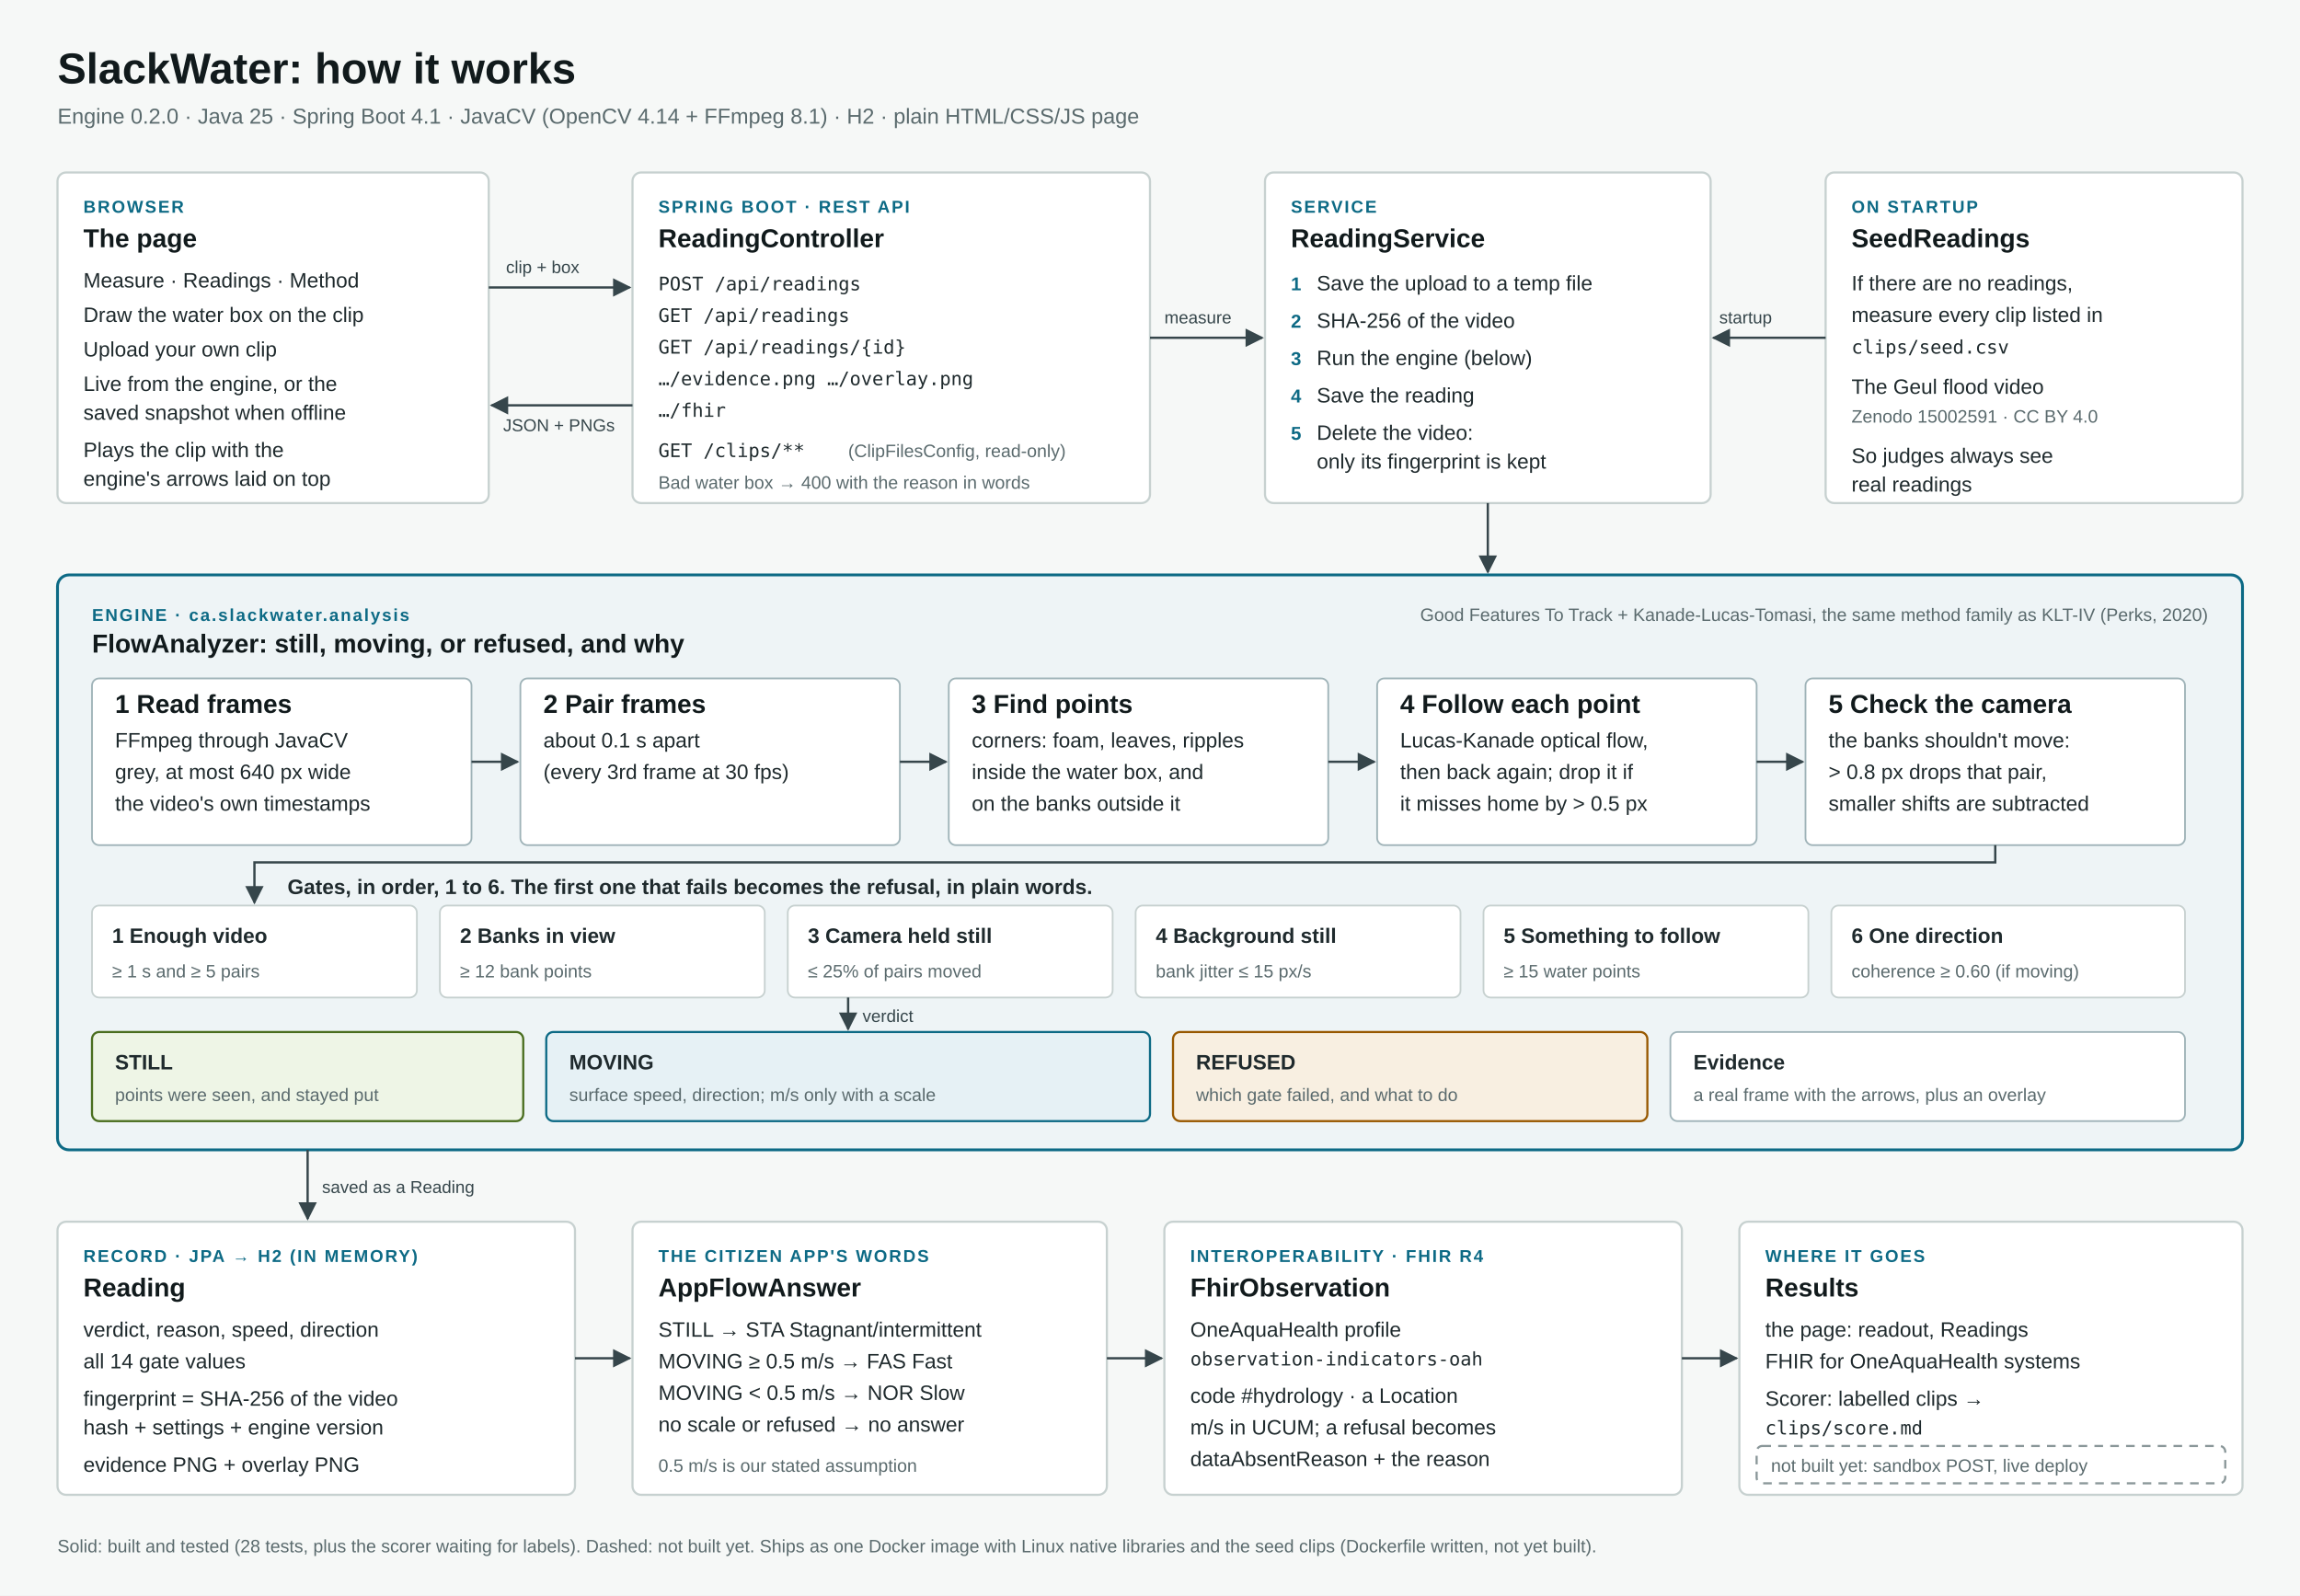
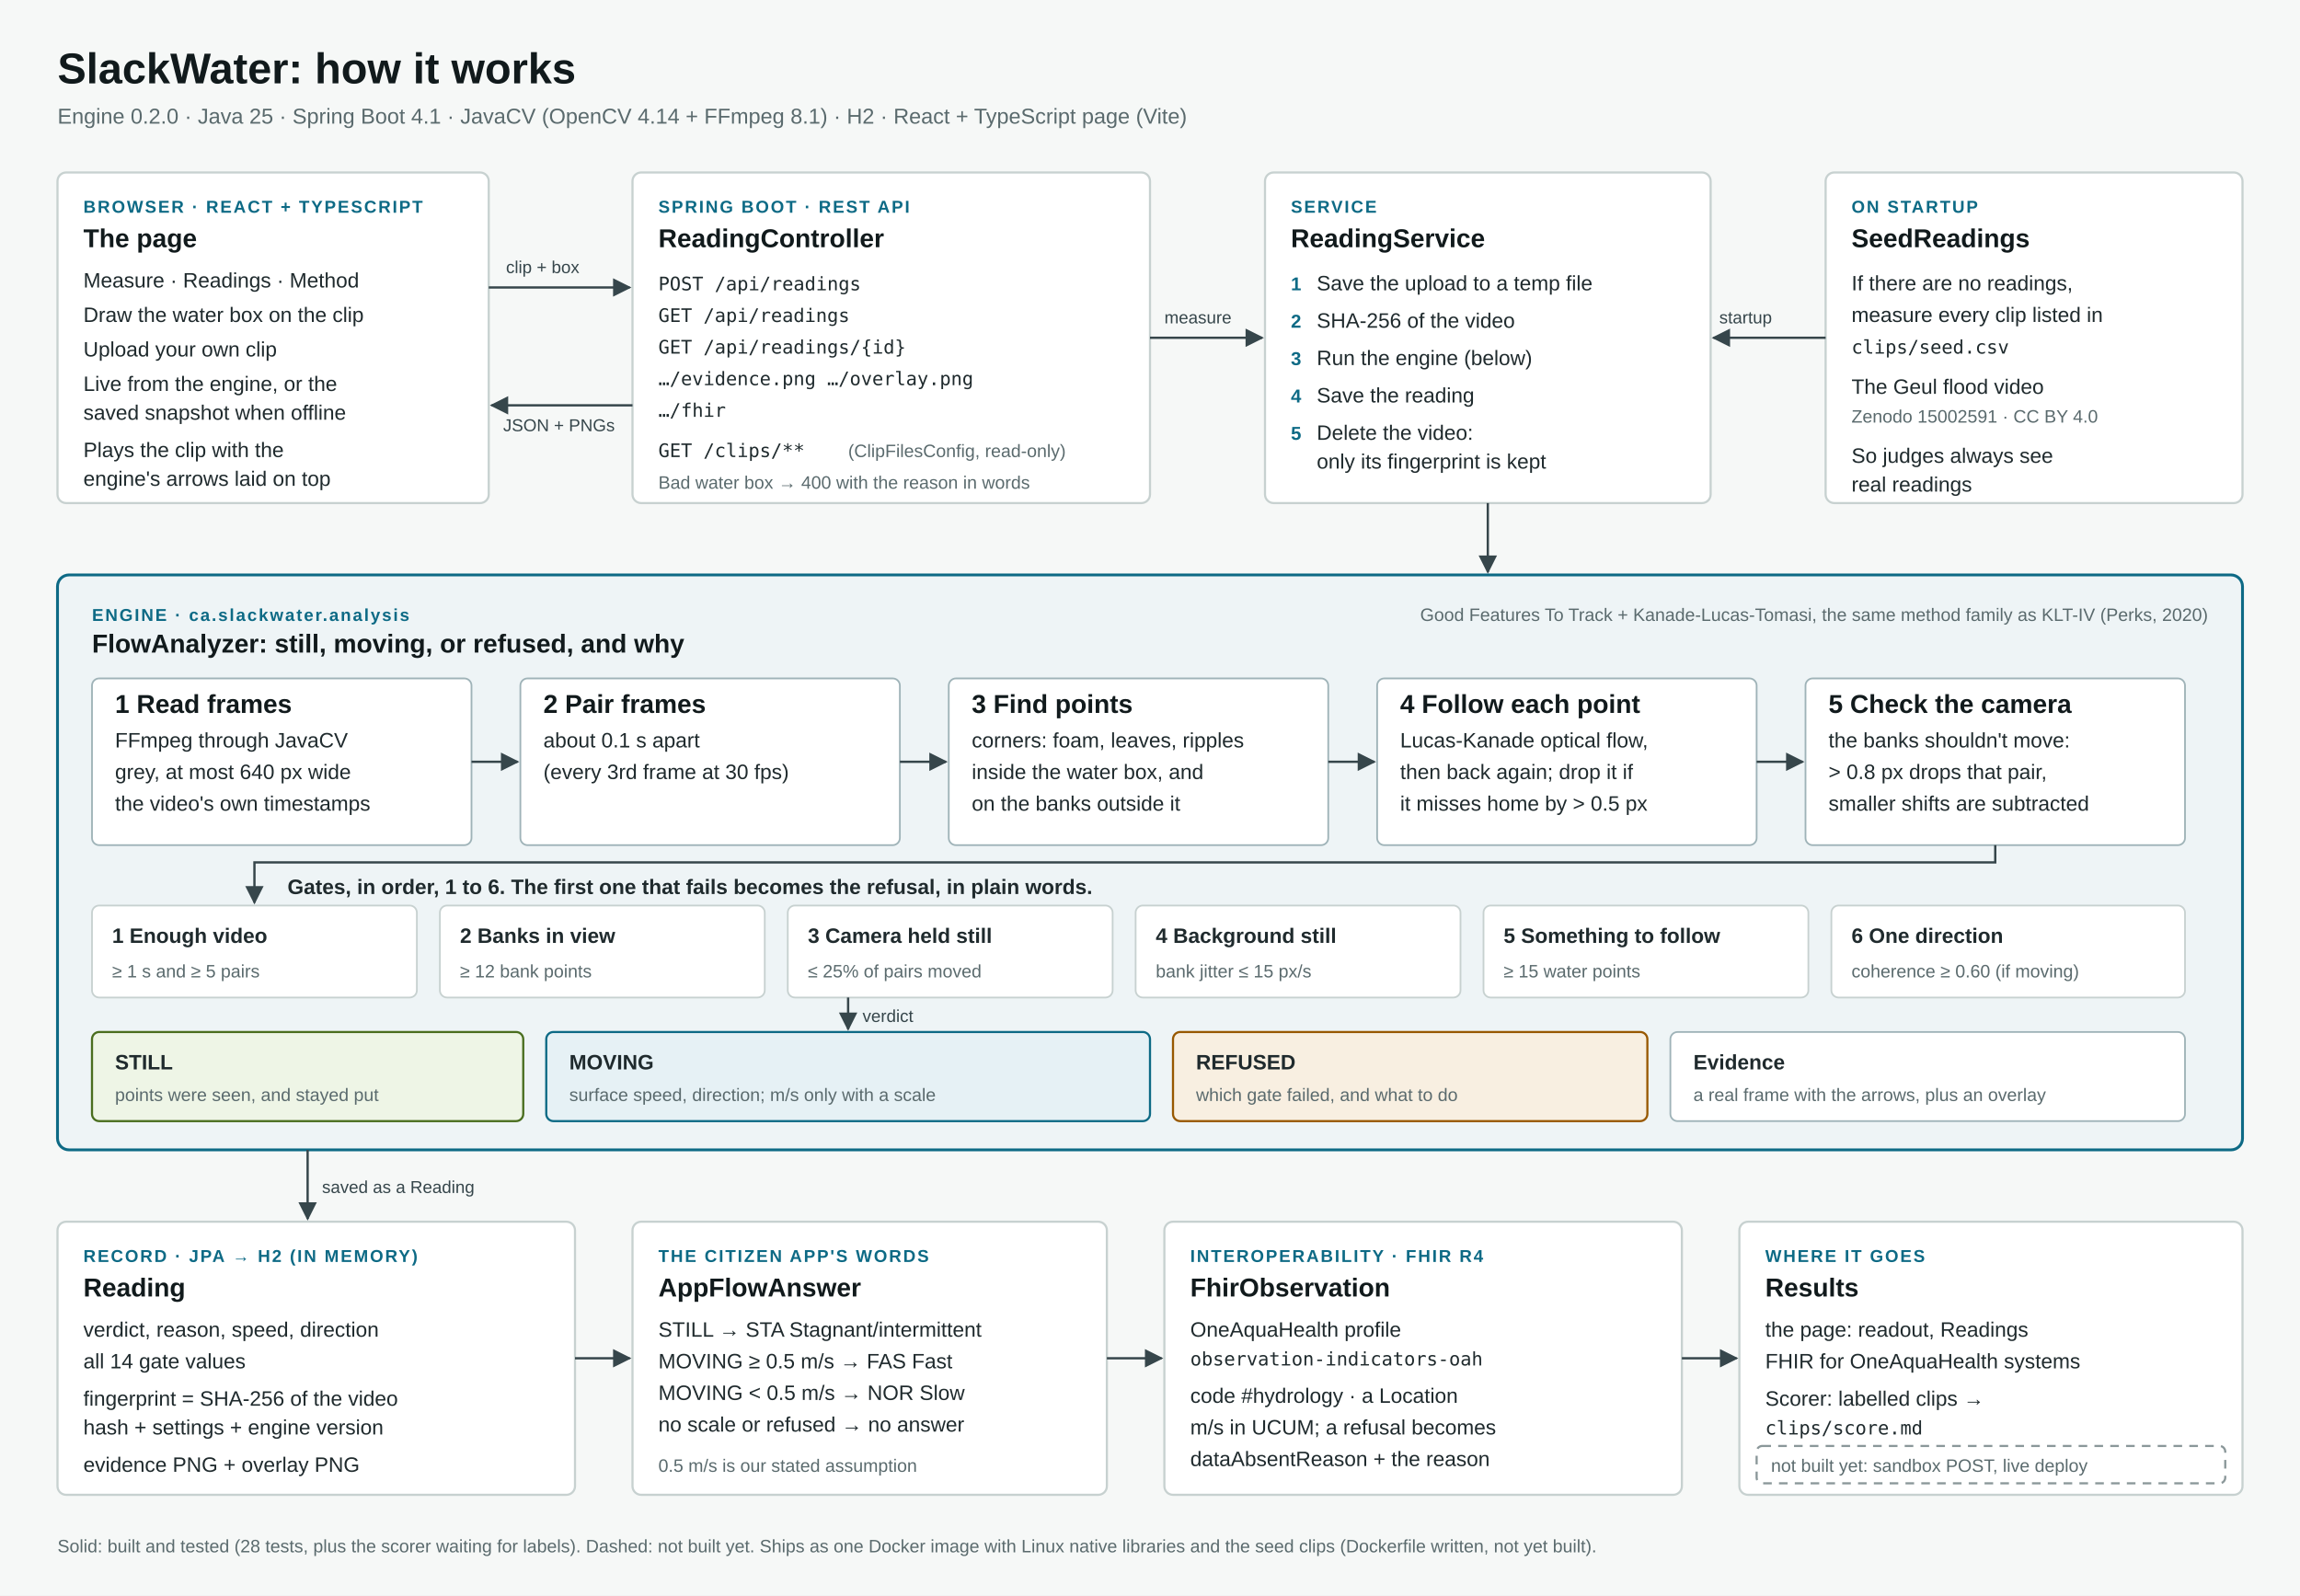
<svg xmlns="http://www.w3.org/2000/svg" viewBox="0 0 1600 1110" width="1600" height="1110" font-family="'Segoe UI', 'Helvetica Neue', Arial, sans-serif">
  <defs>
    <marker id="arrow" viewBox="0 0 10 10" refX="9" refY="5" markerWidth="8" markerHeight="8" orient="auto-start-reverse">
      <path d="M0 0L10 5L0 10z" fill="#36464b" />
    </marker>
    <style>
      .bg { fill: #f6f8f7; }
      .box { fill: #ffffff; stroke: #c7d1d0; stroke-width: 1.5; }
      .engine { fill: #eef4f6; stroke: #0d6a85; stroke-width: 2; }
      .step { fill: #ffffff; stroke: #9fb3b8; stroke-width: 1.2; }
      .gate { fill: #ffffff; stroke: #c7d1d0; stroke-width: 1.2; }
      .dashed { fill: none; stroke: #8a9799; stroke-width: 1.5; stroke-dasharray: 6 5; }
      .h1 { font-size: 30px; font-weight: 700; fill: #111a1c; }
      .sub { font-size: 15px; fill: #5a6a6d; }
      .title { font-size: 18px; font-weight: 700; fill: #111a1c; }
      .label { font-size: 12px; font-weight: 600; letter-spacing: 1.2px; fill: #0d6a85; }
      .t { font-size: 14.5px; fill: #1f2a2d; }
      .m { font-size: 13px; fill: #1f2a2d; font-family: Consolas, 'Cascadia Mono', monospace; }
      .small { font-size: 12.5px; fill: #5a6a6d; }
      .edge { stroke: #36464b; stroke-width: 1.6; fill: none; }
      .edgelabel { font-size: 12px; fill: #36464b; }
      .num { font-size: 13px; font-weight: 700; fill: #0d6a85; }
    </style>
  </defs>
  <rect class="bg" width="1600" height="1110" />
  <text x="40" y="58" class="h1">SlackWater: how it works</text>
-   <text x="40" y="86" class="sub">Engine 0.2.0 · Java 25 · Spring Boot 4.1 · JavaCV (OpenCV 4.14 + FFmpeg 8.1) · H2 · plain HTML/CSS/JS page</text>
+   <text x="40" y="86" class="sub">Engine 0.2.0 · Java 25 · Spring Boot 4.1 · JavaCV (OpenCV 4.14 + FFmpeg 8.1) · H2 · React + TypeScript page (Vite)</text>
  <rect class="box" x="40" y="120" width="300" height="230" rx="6" />
-   <text x="58" y="148" class="label">BROWSER</text>
+   <text x="58" y="148" class="label">BROWSER · REACT + TYPESCRIPT</text>
  <text x="58" y="172" class="title">The page</text>
  <text x="58" y="200" class="t">Measure · Readings · Method</text>
  <text x="58" y="224" class="t">Draw the water box on the clip</text>
  <text x="58" y="248" class="t">Upload your own clip</text>
  <text x="58" y="272" class="t">Live from the engine, or the</text>
  <text x="58" y="292" class="t">saved snapshot when offline</text>
  <text x="58" y="318" class="t">Plays the clip with the</text>
  <text x="58" y="338" class="t">engine's arrows laid on top</text>
  <rect class="box" x="440" y="120" width="360" height="230" rx="6" />
  <text x="458" y="148" class="label">SPRING BOOT · REST API</text>
  <text x="458" y="172" class="title">ReadingController</text>
  <text x="458" y="202" class="m">POST /api/readings</text>
  <text x="458" y="224" class="m">GET  /api/readings</text>
  <text x="458" y="246" class="m">GET  /api/readings/{id}</text>
  <text x="458" y="268" class="m">     …/evidence.png  …/overlay.png</text>
  <text x="458" y="290" class="m">     …/fhir</text>
  <text x="458" y="318" class="m">GET  /clips/**</text>
  <text x="590" y="318" class="small">(ClipFilesConfig, read-only)</text>
  <text x="458" y="340" class="small">Bad water box → 400 with the reason in words</text>
  <rect class="box" x="880" y="120" width="310" height="230" rx="6" />
  <text x="898" y="148" class="label">SERVICE</text>
  <text x="898" y="172" class="title">ReadingService</text>
  <text x="898" y="202" class="num">1</text>
  <text x="916" y="202" class="t">Save the upload to a temp file</text>
  <text x="898" y="228" class="num">2</text>
  <text x="916" y="228" class="t">SHA-256 of the video</text>
  <text x="898" y="254" class="num">3</text>
  <text x="916" y="254" class="t">Run the engine (below)</text>
  <text x="898" y="280" class="num">4</text>
  <text x="916" y="280" class="t">Save the reading</text>
  <text x="898" y="306" class="num">5</text>
  <text x="916" y="306" class="t">Delete the video:</text>
  <text x="916" y="326" class="t">only its fingerprint is kept</text>
  <rect class="box" x="1270" y="120" width="290" height="230" rx="6" />
  <text x="1288" y="148" class="label">ON STARTUP</text>
  <text x="1288" y="172" class="title">SeedReadings</text>
  <text x="1288" y="202" class="t">If there are no readings,</text>
  <text x="1288" y="224" class="t">measure every clip listed in</text>
  <text x="1288" y="246" class="m">clips/seed.csv</text>
  <text x="1288" y="274" class="t">The Geul flood video</text>
  <text x="1288" y="294" class="small">Zenodo 15002591 · CC BY 4.0</text>
  <text x="1288" y="322" class="t">So judges always see</text>
  <text x="1288" y="342" class="t">real readings</text>
  <line class="edge" x1="340" y1="200" x2="438" y2="200" marker-end="url(#arrow)" />
  <text x="352" y="190" class="edgelabel">clip + box</text>
  <line class="edge" x1="440" y1="282" x2="342" y2="282" marker-end="url(#arrow)" />
  <text x="350" y="300" class="edgelabel">JSON + PNGs</text>
  <line class="edge" x1="800" y1="235" x2="878" y2="235" marker-end="url(#arrow)" />
  <text x="810" y="225" class="edgelabel">measure</text>
  <line class="edge" x1="1270" y1="235" x2="1192" y2="235" marker-end="url(#arrow)" />
  <text x="1196" y="225" class="edgelabel">startup</text>
  <line class="edge" x1="1035" y1="350" x2="1035" y2="398" marker-end="url(#arrow)" />
  <rect class="engine" x="40" y="400" width="1520" height="400" rx="8" />
  <text x="64" y="432" class="label">ENGINE · ca.slackwater.analysis</text>
  <text x="64" y="454" class="title">FlowAnalyzer: still, moving, or refused, and why</text>
  <text x="1536" y="432" class="small" text-anchor="end">Good Features To Track + Kanade-Lucas-Tomasi, the same method family as KLT-IV (Perks, 2020)</text>
  <g>
    <rect class="step" x="64" y="472" width="264" height="116" rx="5" />
    <text x="80" y="496" class="title" font-size="16">1  Read frames</text>
    <text x="80" y="520" class="t">FFmpeg through JavaCV</text>
    <text x="80" y="542" class="t">grey, at most 640 px wide</text>
    <text x="80" y="564" class="t">the video's own timestamps</text>
    <rect class="step" x="362" y="472" width="264" height="116" rx="5" />
    <text x="378" y="496" class="title" font-size="16">2  Pair frames</text>
    <text x="378" y="520" class="t">about 0.1 s apart</text>
    <text x="378" y="542" class="t">(every 3rd frame at 30 fps)</text>
    <rect class="step" x="660" y="472" width="264" height="116" rx="5" />
    <text x="676" y="496" class="title" font-size="16">3  Find points</text>
    <text x="676" y="520" class="t">corners: foam, leaves, ripples</text>
    <text x="676" y="542" class="t">inside the water box, and</text>
    <text x="676" y="564" class="t">on the banks outside it</text>
    <rect class="step" x="958" y="472" width="264" height="116" rx="5" />
    <text x="974" y="496" class="title" font-size="16">4  Follow each point</text>
    <text x="974" y="520" class="t">Lucas-Kanade optical flow,</text>
    <text x="974" y="542" class="t">then back again; drop it if</text>
    <text x="974" y="564" class="t">it misses home by &gt; 0.5 px</text>
    <rect class="step" x="1256" y="472" width="264" height="116" rx="5" />
    <text x="1272" y="496" class="title" font-size="16">5  Check the camera</text>
    <text x="1272" y="520" class="t">the banks shouldn't move:</text>
    <text x="1272" y="542" class="t">&gt; 0.8 px drops that pair,</text>
    <text x="1272" y="564" class="t">smaller shifts are subtracted</text>
    <line class="edge" x1="328" y1="530" x2="360" y2="530" marker-end="url(#arrow)" />
    <line class="edge" x1="626" y1="530" x2="658" y2="530" marker-end="url(#arrow)" />
    <line class="edge" x1="924" y1="530" x2="956" y2="530" marker-end="url(#arrow)" />
    <line class="edge" x1="1222" y1="530" x2="1254" y2="530" marker-end="url(#arrow)" />
  </g>
  <text x="200" y="622" class="t" font-weight="600">Gates, in order, 1 to 6. The first one that fails becomes the refusal, in plain words.</text>
  <g>
    <rect class="gate" x="64" y="630" width="226" height="64" rx="5" />
    <text x="78" y="656" class="t" font-weight="600">1  Enough video</text>
    <text x="78" y="680" class="small">≥ 1 s and ≥ 5 pairs</text>
    <rect class="gate" x="306" y="630" width="226" height="64" rx="5" />
    <text x="320" y="656" class="t" font-weight="600">2  Banks in view</text>
    <text x="320" y="680" class="small">≥ 12 bank points</text>
    <rect class="gate" x="548" y="630" width="226" height="64" rx="5" />
    <text x="562" y="656" class="t" font-weight="600">3  Camera held still</text>
    <text x="562" y="680" class="small">≤ 25% of pairs moved</text>
    <rect class="gate" x="790" y="630" width="226" height="64" rx="5" />
    <text x="804" y="656" class="t" font-weight="600">4  Background still</text>
    <text x="804" y="680" class="small">bank jitter ≤ 15 px/s</text>
    <rect class="gate" x="1032" y="630" width="226" height="64" rx="5" />
    <text x="1046" y="656" class="t" font-weight="600">5  Something to follow</text>
    <text x="1046" y="680" class="small">≥ 15 water points</text>
    <rect class="gate" x="1274" y="630" width="246" height="64" rx="5" />
    <text x="1288" y="656" class="t" font-weight="600">6  One direction</text>
    <text x="1288" y="680" class="small">coherence ≥ 0.60 (if moving)</text>
  </g>
  <path class="edge" d="M1388 588 V600 H177 V628" marker-end="url(#arrow)" />
  <g>
    <rect x="64" y="718" width="300" height="62" rx="5" fill="#eef5e6" stroke="#4a6e1f" stroke-width="1.5" />
    <text x="80" y="744" class="t" font-weight="700" fill="#4a6e1f">STILL</text>
    <text x="80" y="766" class="small">points were seen, and stayed put</text>
    <rect x="380" y="718" width="420" height="62" rx="5" fill="#e6f1f5" stroke="#0d6a85" stroke-width="1.5" />
    <text x="396" y="744" class="t" font-weight="700" fill="#0d6a85">MOVING</text>
    <text x="396" y="766" class="small">surface speed, direction; m/s only with a scale</text>
    <rect x="816" y="718" width="330" height="62" rx="5" fill="#f8efe1" stroke="#985800" stroke-width="1.5" />
    <text x="832" y="744" class="t" font-weight="700" fill="#985800">REFUSED</text>
    <text x="832" y="766" class="small">which gate failed, and what to do</text>
    <rect class="step" x="1162" y="718" width="358" height="62" rx="5" />
    <text x="1178" y="744" class="t" font-weight="600">Evidence</text>
    <text x="1178" y="766" class="small">a real frame with the arrows, plus an overlay</text>
  </g>
  <line class="edge" x1="590" y1="694" x2="590" y2="716" marker-end="url(#arrow)" />
  <text x="600" y="711" class="edgelabel">verdict</text>
  <line class="edge" x1="214" y1="800" x2="214" y2="848" marker-end="url(#arrow)" />
  <text x="224" y="830" class="edgelabel">saved as a Reading</text>
  <rect class="box" x="40" y="850" width="360" height="190" rx="6" />
  <text x="58" y="878" class="label">RECORD · JPA → H2 (IN MEMORY)</text>
  <text x="58" y="902" class="title">Reading</text>
  <text x="58" y="930" class="t">verdict, reason, speed, direction</text>
  <text x="58" y="952" class="t">all 14 gate values</text>
  <text x="58" y="978" class="t">fingerprint = SHA-256 of the video</text>
  <text x="58" y="998" class="t">hash + settings + engine version</text>
  <text x="58" y="1024" class="t">evidence PNG + overlay PNG</text>
  <rect class="box" x="440" y="850" width="330" height="190" rx="6" />
  <text x="458" y="878" class="label">THE CITIZEN APP'S WORDS</text>
  <text x="458" y="902" class="title">AppFlowAnswer</text>
  <text x="458" y="930" class="t">STILL → STA Stagnant/intermittent</text>
  <text x="458" y="952" class="t">MOVING ≥ 0.5 m/s → FAS Fast</text>
  <text x="458" y="974" class="t">MOVING &lt; 0.5 m/s → NOR Slow</text>
  <text x="458" y="996" class="t">no scale or refused → no answer</text>
  <text x="458" y="1024" class="small">0.5 m/s is our stated assumption</text>
  <rect class="box" x="810" y="850" width="360" height="190" rx="6" />
  <text x="828" y="878" class="label">INTEROPERABILITY · FHIR R4</text>
  <text x="828" y="902" class="title">FhirObservation</text>
  <text x="828" y="930" class="t">OneAquaHealth profile</text>
  <text x="828" y="950" class="m">observation-indicators-oah</text>
  <text x="828" y="976" class="t">code #hydrology · a Location</text>
  <text x="828" y="998" class="t">m/s in UCUM; a refusal becomes</text>
  <text x="828" y="1020" class="t">dataAbsentReason + the reason</text>
  <rect class="box" x="1210" y="850" width="350" height="190" rx="6" />
  <text x="1228" y="878" class="label">WHERE IT GOES</text>
  <text x="1228" y="902" class="title">Results</text>
  <text x="1228" y="930" class="t">the page: readout, Readings</text>
  <text x="1228" y="952" class="t">FHIR for OneAquaHealth systems</text>
  <text x="1228" y="978" class="t">Scorer: labelled clips →</text>
  <text x="1228" y="998" class="m">clips/score.md</text>
  <rect class="dashed" x="1222" y="1006" width="326" height="26" rx="4" />
  <text x="1232" y="1024" class="small">not built yet: sandbox POST, live deploy</text>
  <line class="edge" x1="400" y1="945" x2="438" y2="945" marker-end="url(#arrow)" />
  <line class="edge" x1="770" y1="945" x2="808" y2="945" marker-end="url(#arrow)" />
  <line class="edge" x1="1170" y1="945" x2="1208" y2="945" marker-end="url(#arrow)" />
  <text x="40" y="1080" class="small">Solid: built and tested (28 tests, plus the scorer waiting for labels). Dashed: not built yet. Ships as one Docker image with Linux native libraries and the seed clips (Dockerfile written, not yet built).</text>
</svg>
